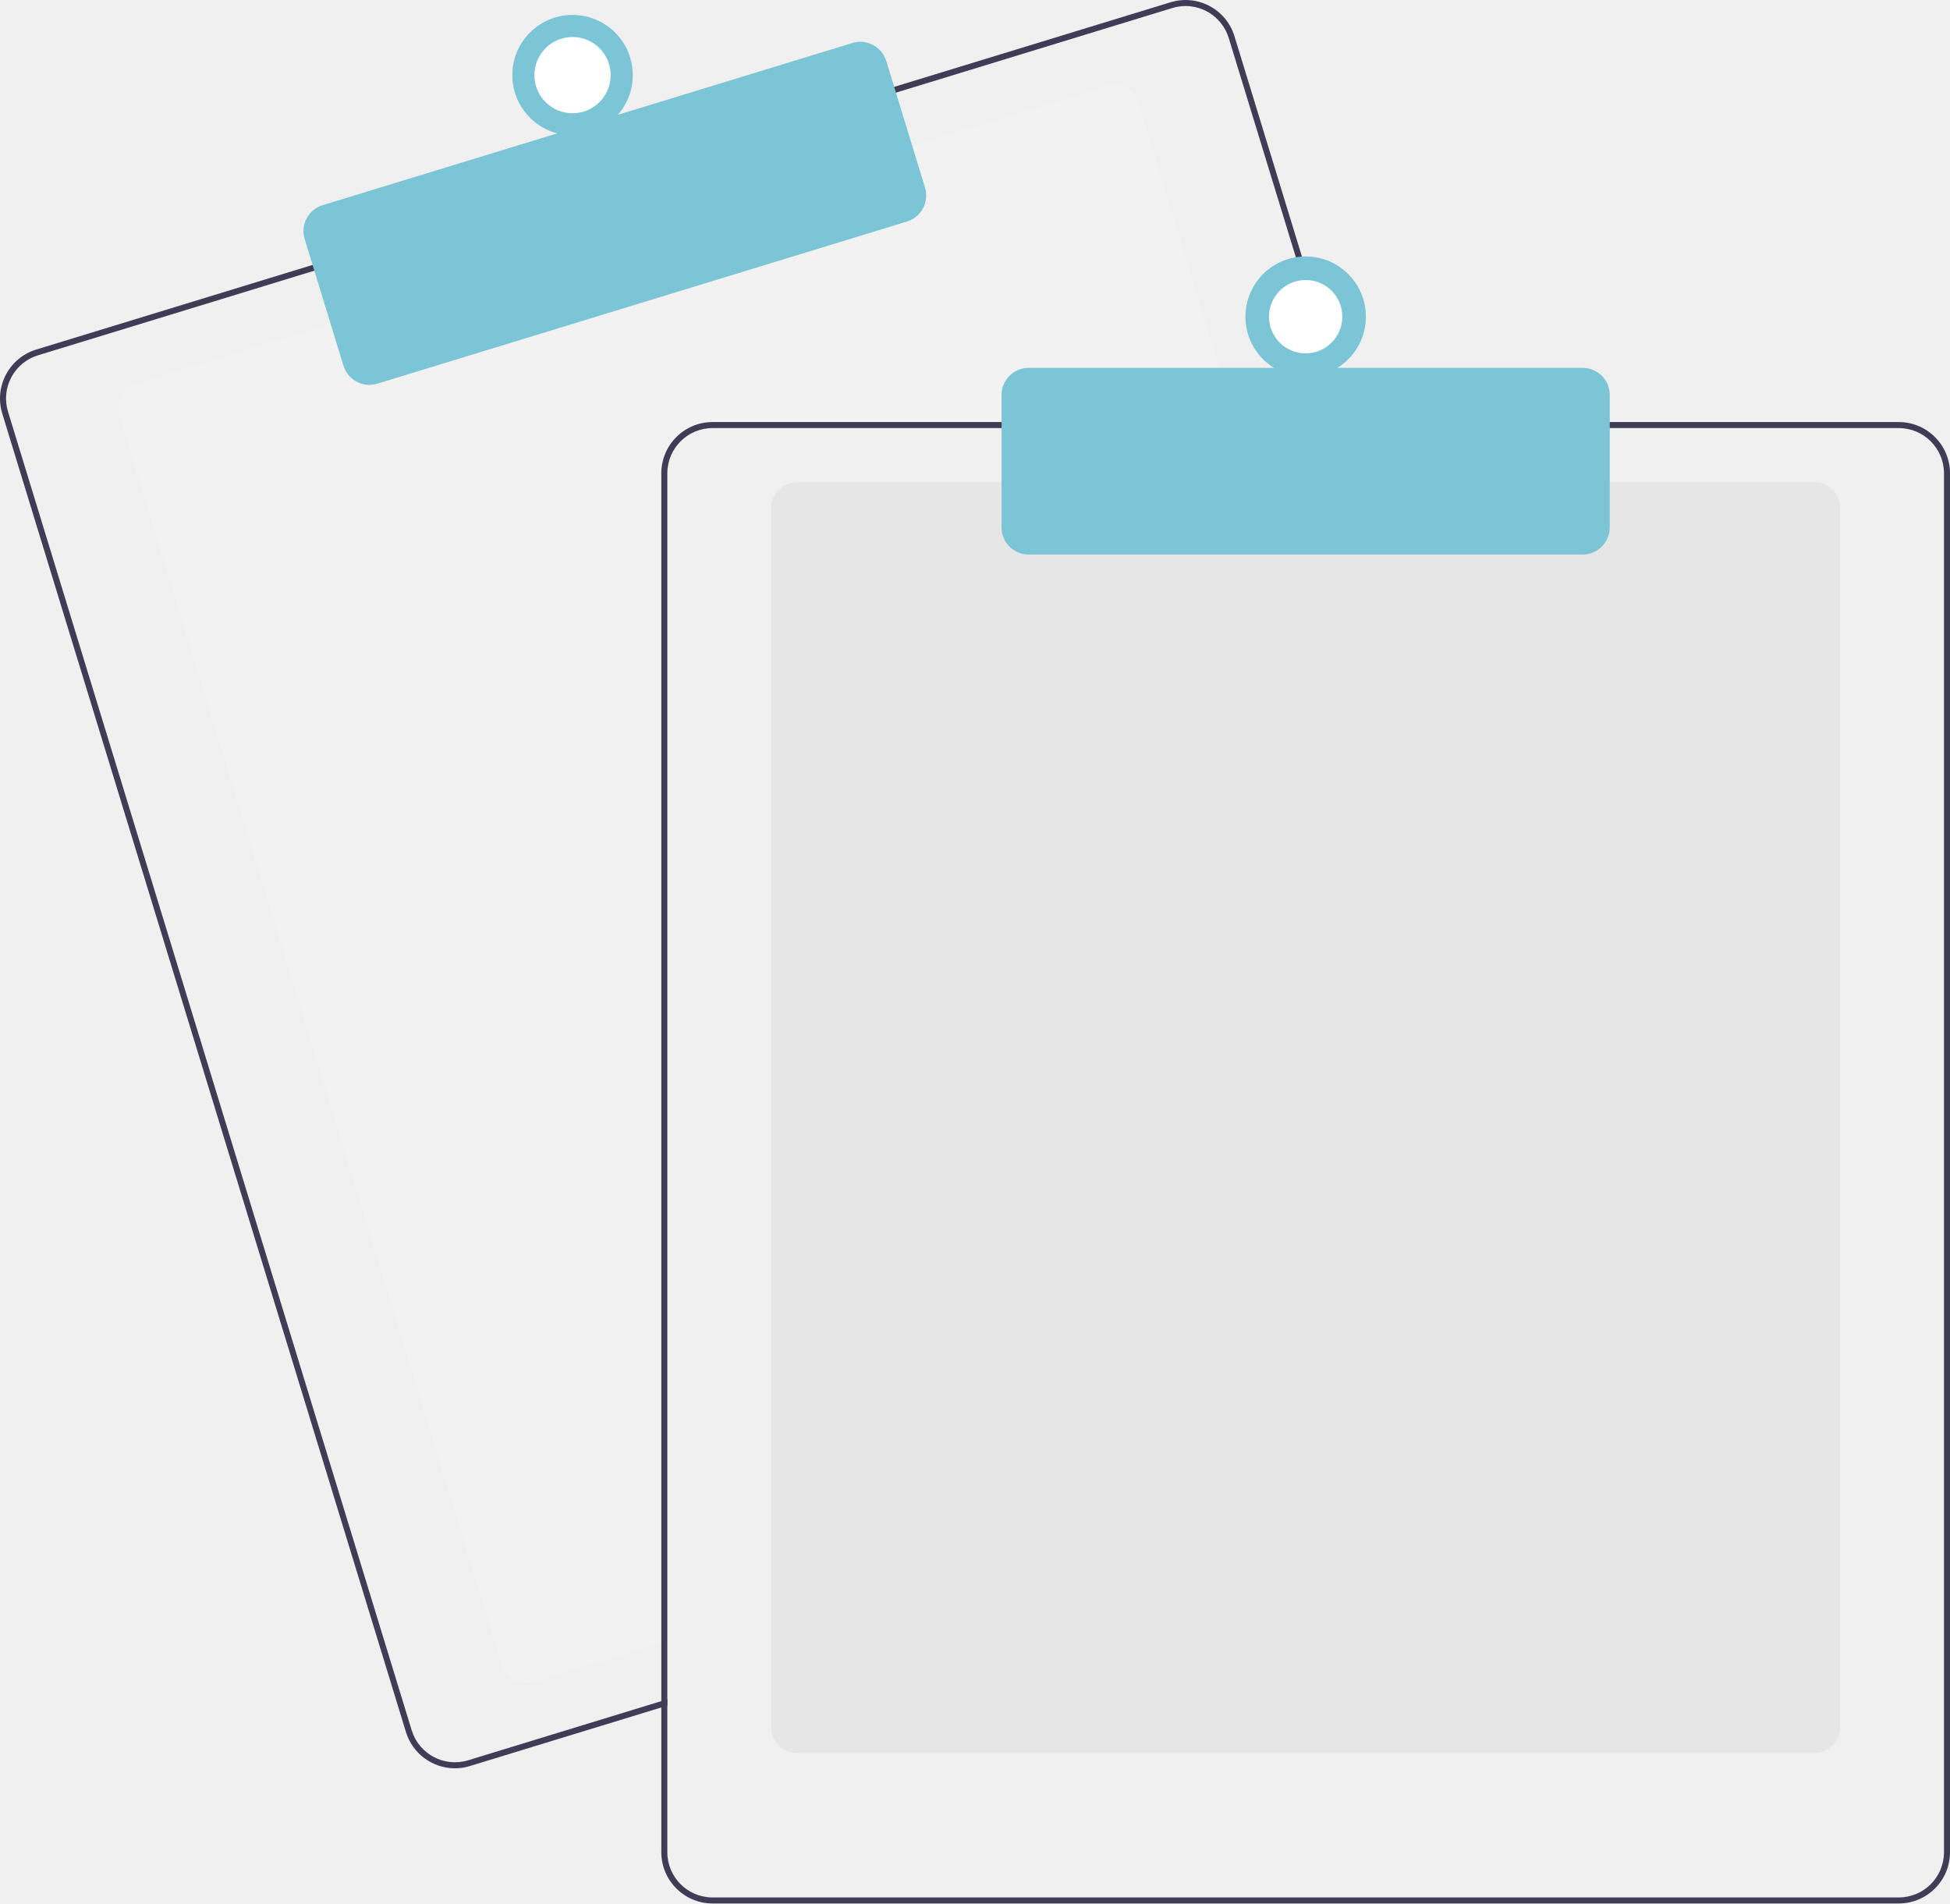
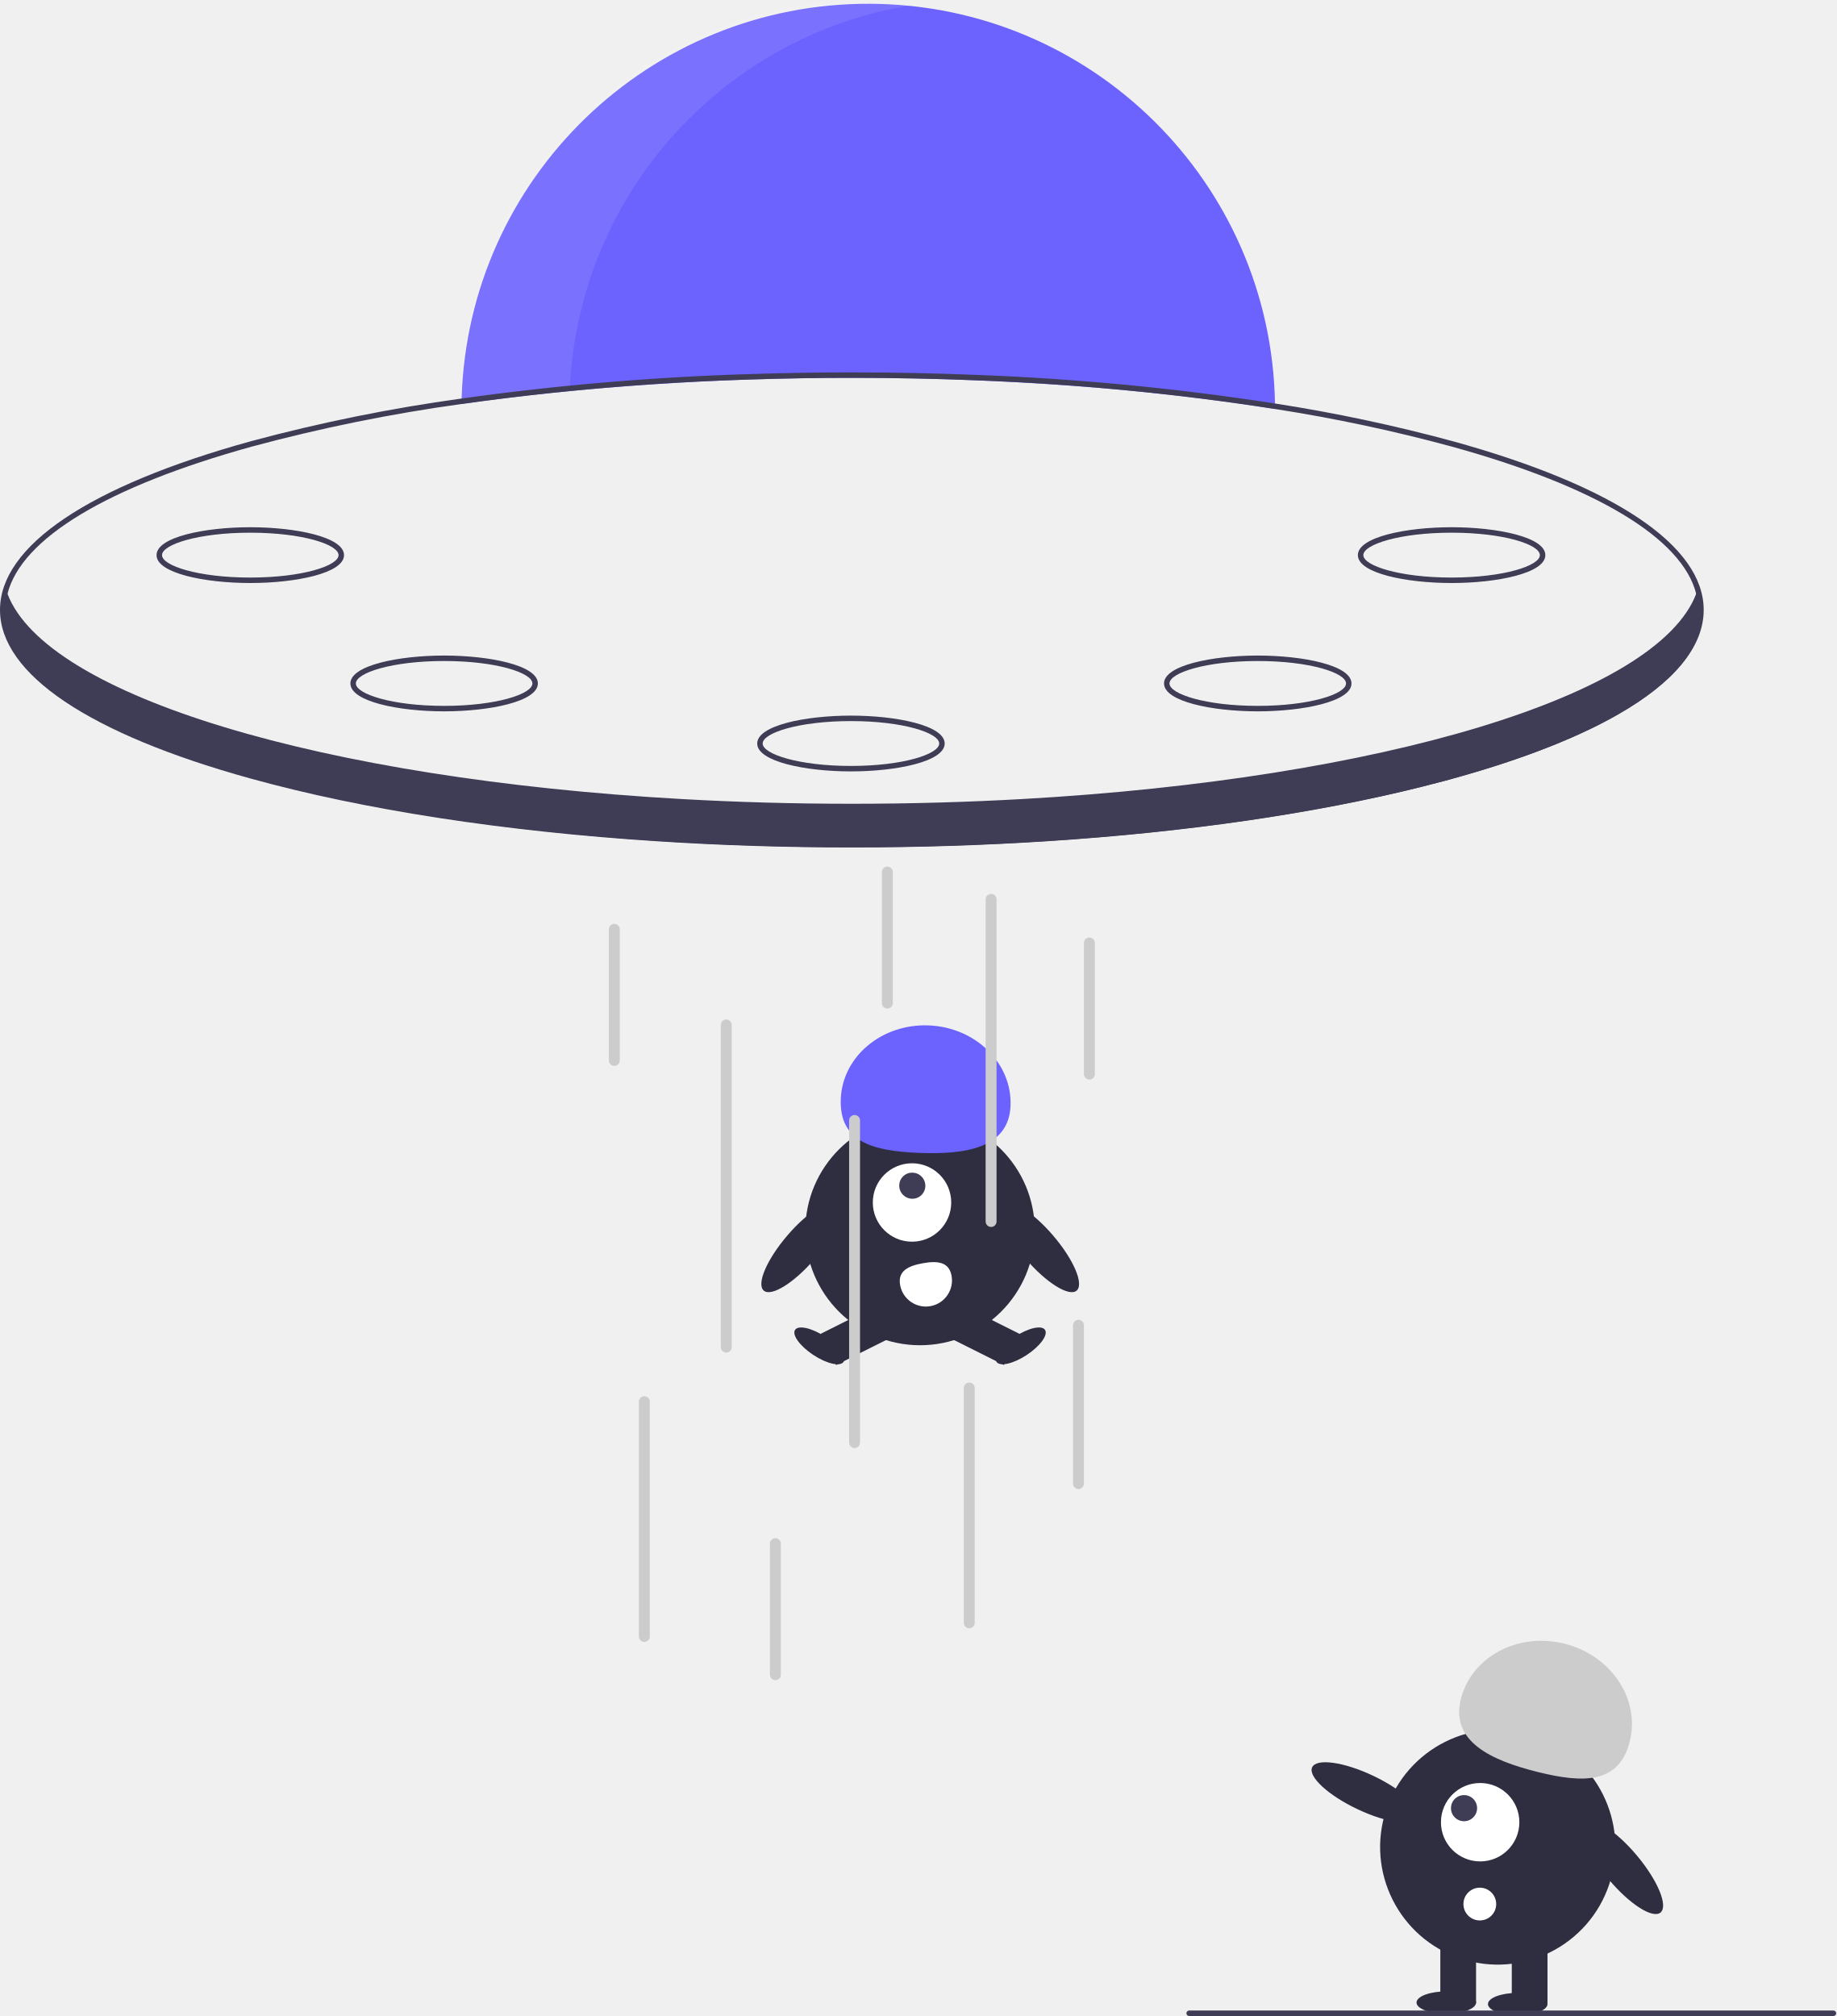
- <svg xmlns="http://www.w3.org/2000/svg" data-name="Layer 1" width="647.636" height="632.174" viewBox="0 0 647.636 632.174">
-   <path d="M687.328,276.087H512.818a15.018,15.018,0,0,0-15,15v387.85l-2,.61-42.81,13.11a8.007,8.007,0,0,1-9.99-5.31L315.678,271.397a8.003,8.003,0,0,1,5.31-9.99l65.97-20.2,191.25-58.54,65.97-20.2a7.989,7.989,0,0,1,9.99,5.3l32.55,106.32Z" transform="translate(-276.1819 -133.9131)" fill="#f2f2f2" />
-   <path d="M725.408,274.087l-39.23-128.14a16.994,16.994,0,0,0-21.23-11.28l-92.75,28.39L380.958,221.607l-92.75,28.4a17.015,17.015,0,0,0-11.28,21.23l134.08,437.93a17.027,17.027,0,0,0,16.26,12.03,16.789,16.789,0,0,0,4.97-.75l63.58-19.46,2-.62v-2.09l-2,.61-64.17,19.65a15.015,15.015,0,0,1-18.73-9.95l-134.07-437.94a14.979,14.979,0,0,1,9.95-18.73l92.75-28.4,191.24-58.54,92.75-28.4a15.156,15.156,0,0,1,4.41-.66,15.015,15.015,0,0,1,14.32,10.61l39.05,127.56.62,2h2.08Z" transform="translate(-276.1819 -133.9131)" fill="#3f3d56" />
-   <path d="M398.863,261.734a9.016,9.016,0,0,1-8.611-6.367l-12.88-42.072a8.999,8.999,0,0,1,5.971-11.24l175.939-53.864a9.009,9.009,0,0,1,11.241,5.971l12.88,42.072a9.01,9.01,0,0,1-5.971,11.241L401.492,261.339A8.976,8.976,0,0,1,398.863,261.734Z" transform="translate(-276.1819 -133.9131)" fill="#7bc5d6" />
-   <circle cx="190.154" cy="24.955" r="20" fill="#7bc5d6" />
-   <circle cx="190.154" cy="24.955" r="12.665" fill="#fff" />
-   <path d="M878.818,716.087h-338a8.51,8.51,0,0,1-8.5-8.5v-405a8.51,8.51,0,0,1,8.5-8.5h338a8.51,8.51,0,0,1,8.5,8.5v405A8.51,8.51,0,0,1,878.818,716.087Z" transform="translate(-276.1819 -133.9131)" fill="#e6e6e6" />
-   <path d="M723.318,274.087h-210.5a17.024,17.024,0,0,0-17,17v407.8l2-.61v-407.19a15.018,15.018,0,0,1,15-15H723.938Zm183.5,0h-394a17.024,17.024,0,0,0-17,17v458a17.024,17.024,0,0,0,17,17h394a17.024,17.024,0,0,0,17-17v-458A17.024,17.024,0,0,0,906.818,274.087Zm15,475a15.018,15.018,0,0,1-15,15h-394a15.018,15.018,0,0,1-15-15v-458a15.018,15.018,0,0,1,15-15h394a15.018,15.018,0,0,1,15,15Z" transform="translate(-276.1819 -133.9131)" fill="#3f3d56" />
-   <path d="M801.818,318.087h-184a9.01,9.01,0,0,1-9-9v-44a9.01,9.01,0,0,1,9-9h184a9.01,9.01,0,0,1,9,9v44A9.01,9.01,0,0,1,801.818,318.087Z" transform="translate(-276.1819 -133.9131)" fill="#7bc5d6" />
-   <circle cx="433.636" cy="105.174" r="20" fill="#7bc5d6" />
-   <circle cx="433.636" cy="105.174" r="12.182" fill="#fff" />
+ <svg xmlns="http://www.w3.org/2000/svg" data-name="Layer 1" width="672.532" height="738.394" viewBox="0 0 672.532 738.394">
+   <path d="M730.734,230.607c-46.62-7.44-99.71-11.41-155-11.41-50.6,0-99.35,3.32-142.98,9.58.01-.67.02-1.34.05-2.01a148.999,148.999,0,0,1,297.91,1.82C730.724,229.267,730.734,229.937,730.734,230.607Z" transform="translate(-263.7342 -80.80301)" fill="#6c63ff" />
+   <g opacity="0.1">
+     <path d="M601.285,82.144A149.047,149.047,0,0,0,432.353,225.373c-.03.67-.04,1.34-.05,2.01,12.962-1.86,26.385-3.454,40.165-4.784A149.022,149.022,0,0,1,601.285,82.144Z" transform="translate(-263.7342 -80.80301)" fill="#fff" />
+   </g>
+   <path d="M795.914,242.427a600.121,600.121,0,0,0-65.2-13.84,943.364,943.364,0,0,0-108.74-10.45c-15.17-.62-30.62-.94-46.24-.94-12.38,0-24.66.2-36.77.6a973.29,973.29,0,0,0-106.16,8.97,624.292,624.292,0,0,0-77.25,15.66c-59.21,16.37-91.82,38.31-91.82,61.77s32.61,45.4,91.82,61.77c41.64,11.52,92.98,19.37,148.92,22.97,23.09,1.5,46.96,2.26,71.26,2.26,24.38,0,48.33-.77,71.49-2.27,50.91-3.29,98.01-10.1,137.43-20,.21-.06.41-.11.62-.16,2.66-.66,5.28-1.35,7.87-2.04.93-.26,1.85-.51,2.77-.76a.978.978,0,0,1,.16-.05c.88-.24,1.75-.49,2.62-.73,1.74-.5,3.46-.99,5.15-1.5.08-.02.15-.04.22-.06,1.47-.44,2.91-.88,4.34-1.32,1.17-.37,2.33-.73,3.48-1.1q1.261-.405,2.49-.81c.6-.2,1.19-.39,1.77-.59.79-.26,1.58-.53,2.36-.8.33-.11.66-.22.98-.34.75-.25,1.48-.51,2.21-.77.79-.28,1.58-.57,2.36-.85.65-.23,1.3-.47,1.94-.71.54-.21,1.07-.41,1.61-.61,1.47-.55,2.91-1.12,4.33-1.68.71-.29,1.42-.57,2.12-.86.69-.28,1.39-.57,2.07-.86q1.679-.705,3.3-1.41c.52-.24,1.05-.47,1.56-.69.39-.18.77-.35,1.16-.53.28-.12.56-.25.83-.38,1.01-.46,2.01-.93,2.99-1.4q5.64-2.7,10.53-5.52c20.45-11.71,31.24-24.7,31.24-38.2C887.734,280.737,855.124,258.797,795.914,242.427Zm-.54,121.62c-41.69,11.53-93.17,19.38-149.26,22.95-22.81,1.45-46.39,2.2-70.38,2.2-23.91,0-47.41-.74-70.15-2.19-56.18-3.56-107.74-11.41-149.49-22.96-58.27-16.12-90.36-37.37-90.36-59.85a24.118,24.118,0,0,1,.74-5.89c5.1-20.28,36.47-39.26,89.62-53.96a623.806,623.806,0,0,1,76.66-15.57,976.027,976.027,0,0,1,106.8-9q17.881-.585,36.18-.58c15.41,0,30.65.31,45.63.91a941.367,941.367,0,0,1,109.37,10.5A598.858,598.858,0,0,1,795.374,244.347c53.14,14.7,84.5,33.67,89.61,53.94a23.822,23.822,0,0,1,.75,5.91C885.734,326.677,853.644,347.927,795.374,364.047Z" transform="translate(-263.7342 -80.80301)" fill="#3f3d56" />
+   <path d="M887.164,305.107c0,13.36-11.01,26-30.67,37.29-3.27,1.88-6.79,3.72-10.53,5.52-.98.47-1.98.94-2.99,1.4-.27.13-.55.26-.83.38-.39.18-.77.35-1.16.53-.51.22-1.04.45-1.56.69q-1.62.705-3.3,1.41c-.68.29-1.38.58-2.07.86-.7.29-1.41.57-2.12.86-1.42.56-2.86,1.13-4.33,1.68-.54.2-1.07.4-1.61.61-.64.24-1.29.48-1.94.71-.78.28-1.57.57-2.36.85-.73.26-1.46.52-2.21.77-.32.12-.65.23-.98.34-.78.27-1.57.54-2.36.8-.58.2-1.17.39-1.77.59q-1.23.405-2.49.81c-1.15.37-2.31.73-3.48,1.1-1.43.44-2.87.88-4.34,1.32-.07.02-.14.04-.22.06-1.69.51-3.41,1-5.15,1.5-.87.24-1.74.49-2.62.73a.978.978,0,0,0-.16.05c-.92.25-1.84.5-2.77.76-2.58.68-5.21,1.37-7.87,2.04-.21.05-.41.1-.62.16-38.35,9.58-85.4,16.56-137.47,19.93-22.81,1.47-46.59,2.25-71.02,2.25-24.65,0-48.63-.79-71.62-2.29-137.24-8.95-239.38-43.03-239.38-83.71a25.072,25.072,0,0,1,1.12-7.3c.06.17.12.33.19.5,14.27,37.48,115.54,67.77,246.94,75.16,20.13,1.14,40.98,1.73,62.32,1.73,21.43,0,42.36-.6,62.57-1.74,131.29-7.42,232.46-37.72,246.68-75.17q.36-.9.63-1.8A25.305,25.305,0,0,1,887.164,305.107Z" transform="translate(-263.7342 -80.80301)" fill="#3f3d56" />
+   <path d="M355.404,294.343c-16.643,0-34.331-3.581-34.331-10.217s17.688-10.217,34.331-10.217,34.331,3.581,34.331,10.217S372.046,294.343,355.404,294.343Zm0-18.434c-19.053,0-32.331,4.331-32.331,8.217s13.278,8.217,32.331,8.217,32.331-4.331,32.331-8.217S374.457,275.909,355.404,275.909Z" transform="translate(-263.7342 -80.80301)" fill="#3f3d56" />
+   <path d="M426.403,341.343c-16.643,0-34.331-3.581-34.331-10.217s17.688-10.217,34.331-10.217c16.643,0,34.331,3.581,34.331,10.217S443.046,341.343,426.403,341.343Zm0-18.434c-19.053,0-32.331,4.331-32.331,8.217s13.278,8.217,32.331,8.217,32.331-4.331,32.331-8.217S445.456,322.909,426.403,322.909Z" transform="translate(-263.7342 -80.80301)" fill="#3f3d56" />
+   <path d="M795.403,294.343c-16.643,0-34.331-3.581-34.331-10.217s17.688-10.217,34.331-10.217c16.643,0,34.331,3.581,34.331,10.217S812.046,294.343,795.403,294.343Zm0-18.434c-19.053,0-32.331,4.331-32.331,8.217s13.278,8.217,32.331,8.217,32.331-4.331,32.331-8.217S814.456,275.909,795.403,275.909Z" transform="translate(-263.7342 -80.80301)" fill="#3f3d56" />
+   <path d="M724.403,341.343c-16.643,0-34.331-3.581-34.331-10.217s17.688-10.217,34.331-10.217c16.643,0,34.331,3.581,34.331,10.217S741.046,341.343,724.403,341.343Zm0-18.434c-19.053,0-32.331,4.331-32.331,8.217s13.278,8.217,32.331,8.217,32.331-4.331,32.331-8.217S743.456,322.909,724.403,322.909Z" transform="translate(-263.7342 -80.80301)" fill="#3f3d56" />
+   <path d="M575.403,363.343c-16.643,0-34.331-3.581-34.331-10.217s17.688-10.217,34.331-10.217c16.643,0,34.331,3.581,34.331,10.217S592.046,363.343,575.403,363.343Zm0-18.434c-19.053,0-32.331,4.331-32.331,8.217s13.278,8.217,32.331,8.217,32.331-4.331,32.331-8.217S594.456,344.909,575.403,344.909Z" transform="translate(-263.7342 -80.80301)" fill="#3f3d56" />
+   <circle cx="336.978" cy="450.704" r="42.012" fill="#2f2e41" />
+   <rect x="565.937" y="563.554" width="22.868" height="12.763" transform="translate(-457.8202 238.0583) rotate(-26.60099)" fill="#2f2e41" />
+   <ellipse cx="563.82" cy="573.748" rx="3.989" ry="10.636" transform="translate(-489.2755 647.8291) rotate(-56.60122)" fill="#2f2e41" />
+   <rect x="617.672" y="558.502" width="12.763" height="22.868" transform="translate(-428.7216 791.9256) rotate(-63.39901)" fill="#2f2e41" />
+   <ellipse cx="637.604" cy="573.748" rx="10.636" ry="3.989" transform="translate(-474.2674 364.9233) rotate(-33.39878)" fill="#2f2e41" />
+   <circle cx="334.037" cy="440.428" r="14.359" fill="#fff" />
+   <ellipse cx="597.87" cy="515.084" rx="4.766" ry="4.8" transform="translate(-452.8417 492.8192) rotate(-45)" fill="#3f3d56" />
+   <path d="M633.854,485.802c.632-15.554-12.773-28.728-29.941-29.425s-31.597,11.346-32.229,26.9,11.302,19.087,28.47,19.785S633.222,501.356,633.854,485.802Z" transform="translate(-263.7342 -80.80301)" fill="#6c63ff" />
+   <ellipse cx="644.388" cy="537.568" rx="6.594" ry="21.006" transform="translate(-458.4377 468.6175) rotate(-40.64516)" fill="#2f2e41" />
+   <ellipse cx="557.154" cy="537.568" rx="21.006" ry="6.594" transform="translate(-477.3791 529.3527) rotate(-49.35484)" fill="#2f2e41" />
+   <path d="M612.251,548.064a9.572,9.572,0,0,1-18.835,3.429l-.003-.018c-.942-5.202,3.08-7.043,8.283-7.985S611.309,542.862,612.251,548.064Z" transform="translate(-263.7342 -80.80301)" fill="#fff" />
+   <path d="M529.734,576.197a2,2,0,0,1-2-2v-118a2,2,0,0,1,4,0v118A2,2,0,0,1,529.734,576.197Z" transform="translate(-263.7342 -80.80301)" fill="#ccc" />
+   <path d="M499.734,682.197a2,2,0,0,1-2-2v-86a2,2,0,1,1,4,0v86A2,2,0,0,1,499.734,682.197Z" transform="translate(-263.7342 -80.80301)" fill="#ccc" />
+   <path d="M576.734,611.197a2,2,0,0,1-2-2v-118a2,2,0,1,1,4,0v118A2,2,0,0,1,576.734,611.197Z" transform="translate(-263.7342 -80.80301)" fill="#ccc" />
+   <path d="M547.734,696.197a2,2,0,0,1-2-2v-48a2,2,0,1,1,4,0v48A2,2,0,0,1,547.734,696.197Z" transform="translate(-263.7342 -80.80301)" fill="#ccc" />
+   <path d="M588.734,450.197a2,2,0,0,1-2-2v-48a2,2,0,0,1,4,0v48A2,2,0,0,1,588.734,450.197Z" transform="translate(-263.7342 -80.80301)" fill="#ccc" />
+   <path d="M488.734,471.197a2,2,0,0,1-2-2v-48a2,2,0,0,1,4,0v48A2,2,0,0,1,488.734,471.197Z" transform="translate(-263.7342 -80.80301)" fill="#ccc" />
+   <path d="M662.734,476.197a2,2,0,0,1-2-2v-48a2,2,0,1,1,4,0v48A2,2,0,0,1,662.734,476.197Z" transform="translate(-263.7342 -80.80301)" fill="#ccc" />
+   <path d="M658.734,626.197a2,2,0,0,1-2-2v-58a2,2,0,1,1,4,0v58A2,2,0,0,1,658.734,626.197Z" transform="translate(-263.7342 -80.80301)" fill="#ccc" />
+   <path d="M618.734,677.197a2,2,0,0,1-2-2v-86a2,2,0,1,1,4,0v86A2,2,0,0,1,618.734,677.197Z" transform="translate(-263.7342 -80.80301)" fill="#ccc" />
+   <path d="M626.734,530.197a2,2,0,0,1-2-2v-118a2,2,0,1,1,4,0v118A2,2,0,0,1,626.734,530.197Z" transform="translate(-263.7342 -80.80301)" fill="#ccc" />
+   <ellipse cx="858.104" cy="764.783" rx="6.76" ry="21.534" transform="translate(-554.5318 648.4649) rotate(-39.93837)" fill="#2f2e41" />
+   <circle cx="812.297" cy="757.305" r="43.067" transform="translate(-426.7515 1207.633) rotate(-71.56505)" fill="#2f2e41" />
+   <rect x="553.707" y="710.302" width="13.084" height="23.442" fill="#2f2e41" />
+   <rect x="527.54" y="710.302" width="13.084" height="23.442" fill="#2f2e41" />
+   <ellipse cx="555.888" cy="734.016" rx="10.903" ry="4.089" fill="#2f2e41" />
+   <ellipse cx="529.72" cy="733.471" rx="10.903" ry="4.089" fill="#2f2e41" />
+   <path d="M798.774,703.169c3.846-15.487,20.821-24.601,37.915-20.356s27.834,20.24,23.989,35.727-16.604,15.537-33.698,11.292S794.928,718.656,798.774,703.169Z" transform="translate(-263.7342 -80.80301)" fill="#ccc" />
+   <ellipse cx="763.788" cy="737.322" rx="6.76" ry="21.534" transform="translate(-493.4425 1030.659) rotate(-64.62574)" fill="#2f2e41" />
+   <circle cx="542.124" cy="667.415" r="14.359" fill="#fff" />
+   <circle cx="536.222" cy="662.268" r="4.786" fill="#3f3d56" />
+   <circle cx="542" cy="697.394" r="6" fill="#fff" />
+   <path d="M935.266,819.197h-236a1,1,0,0,1,0-2h236a1,1,0,0,1,0,2Z" transform="translate(-263.7342 -80.80301)" fill="#3f3d56" />
</svg>
